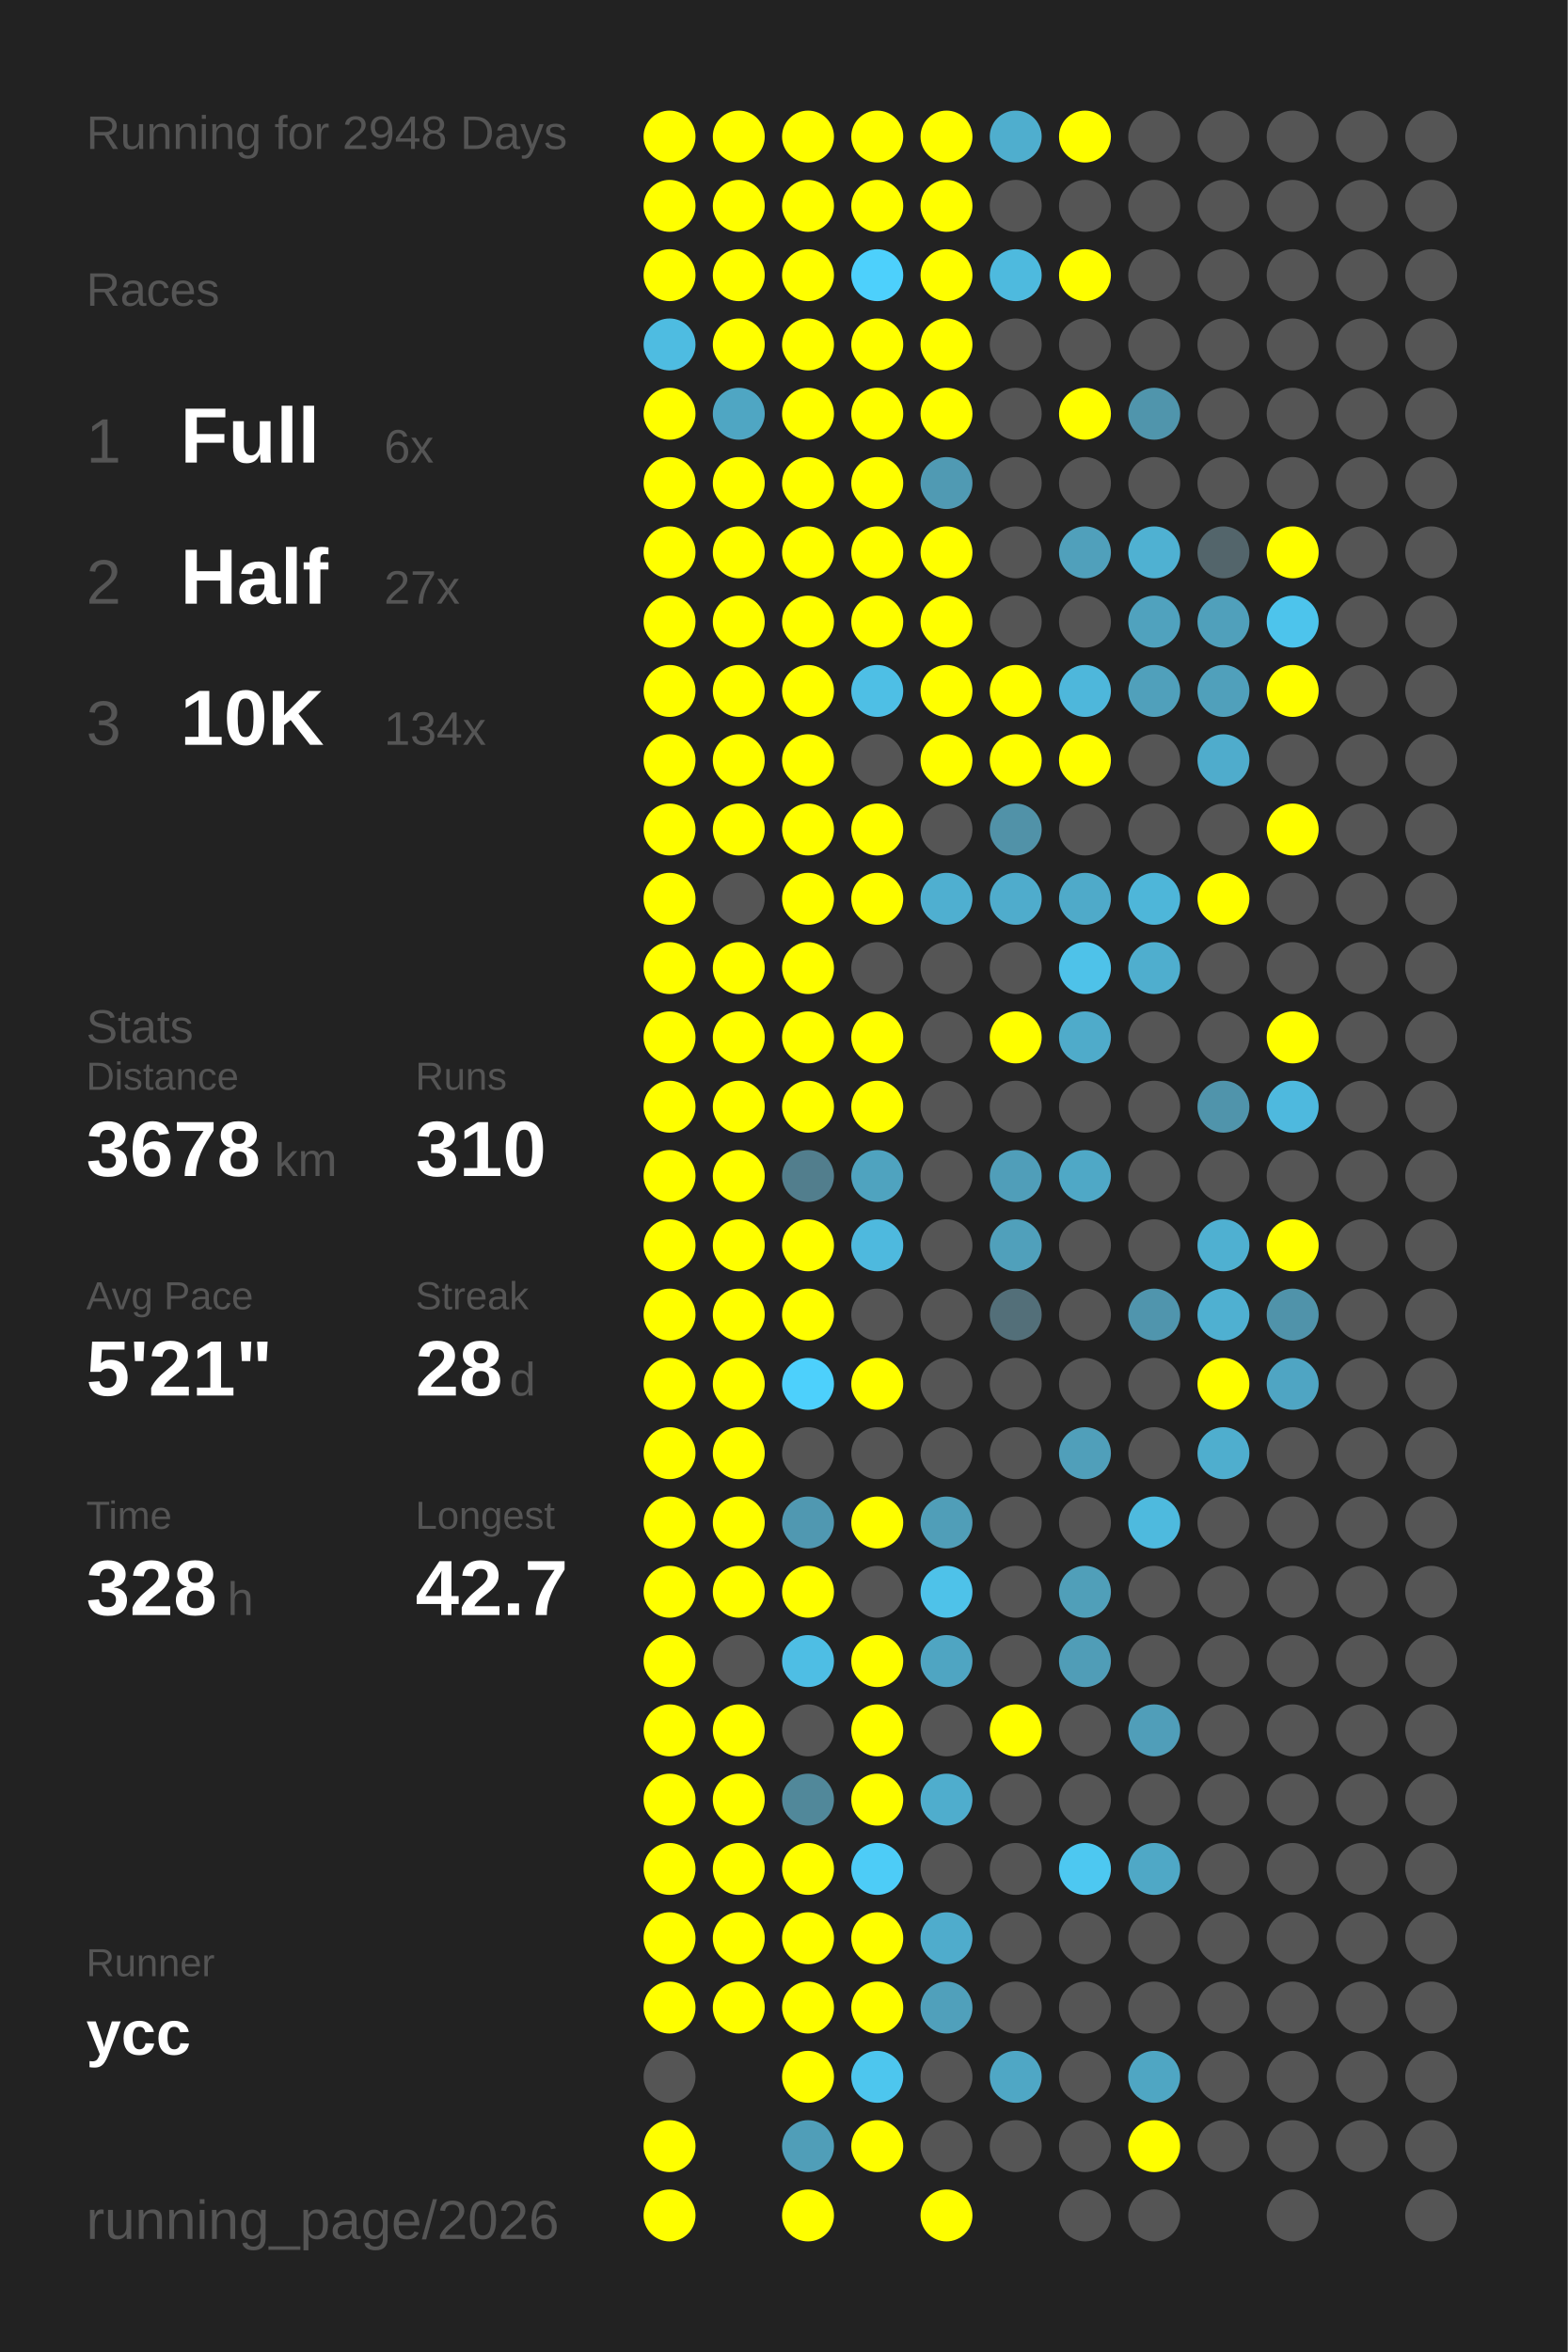
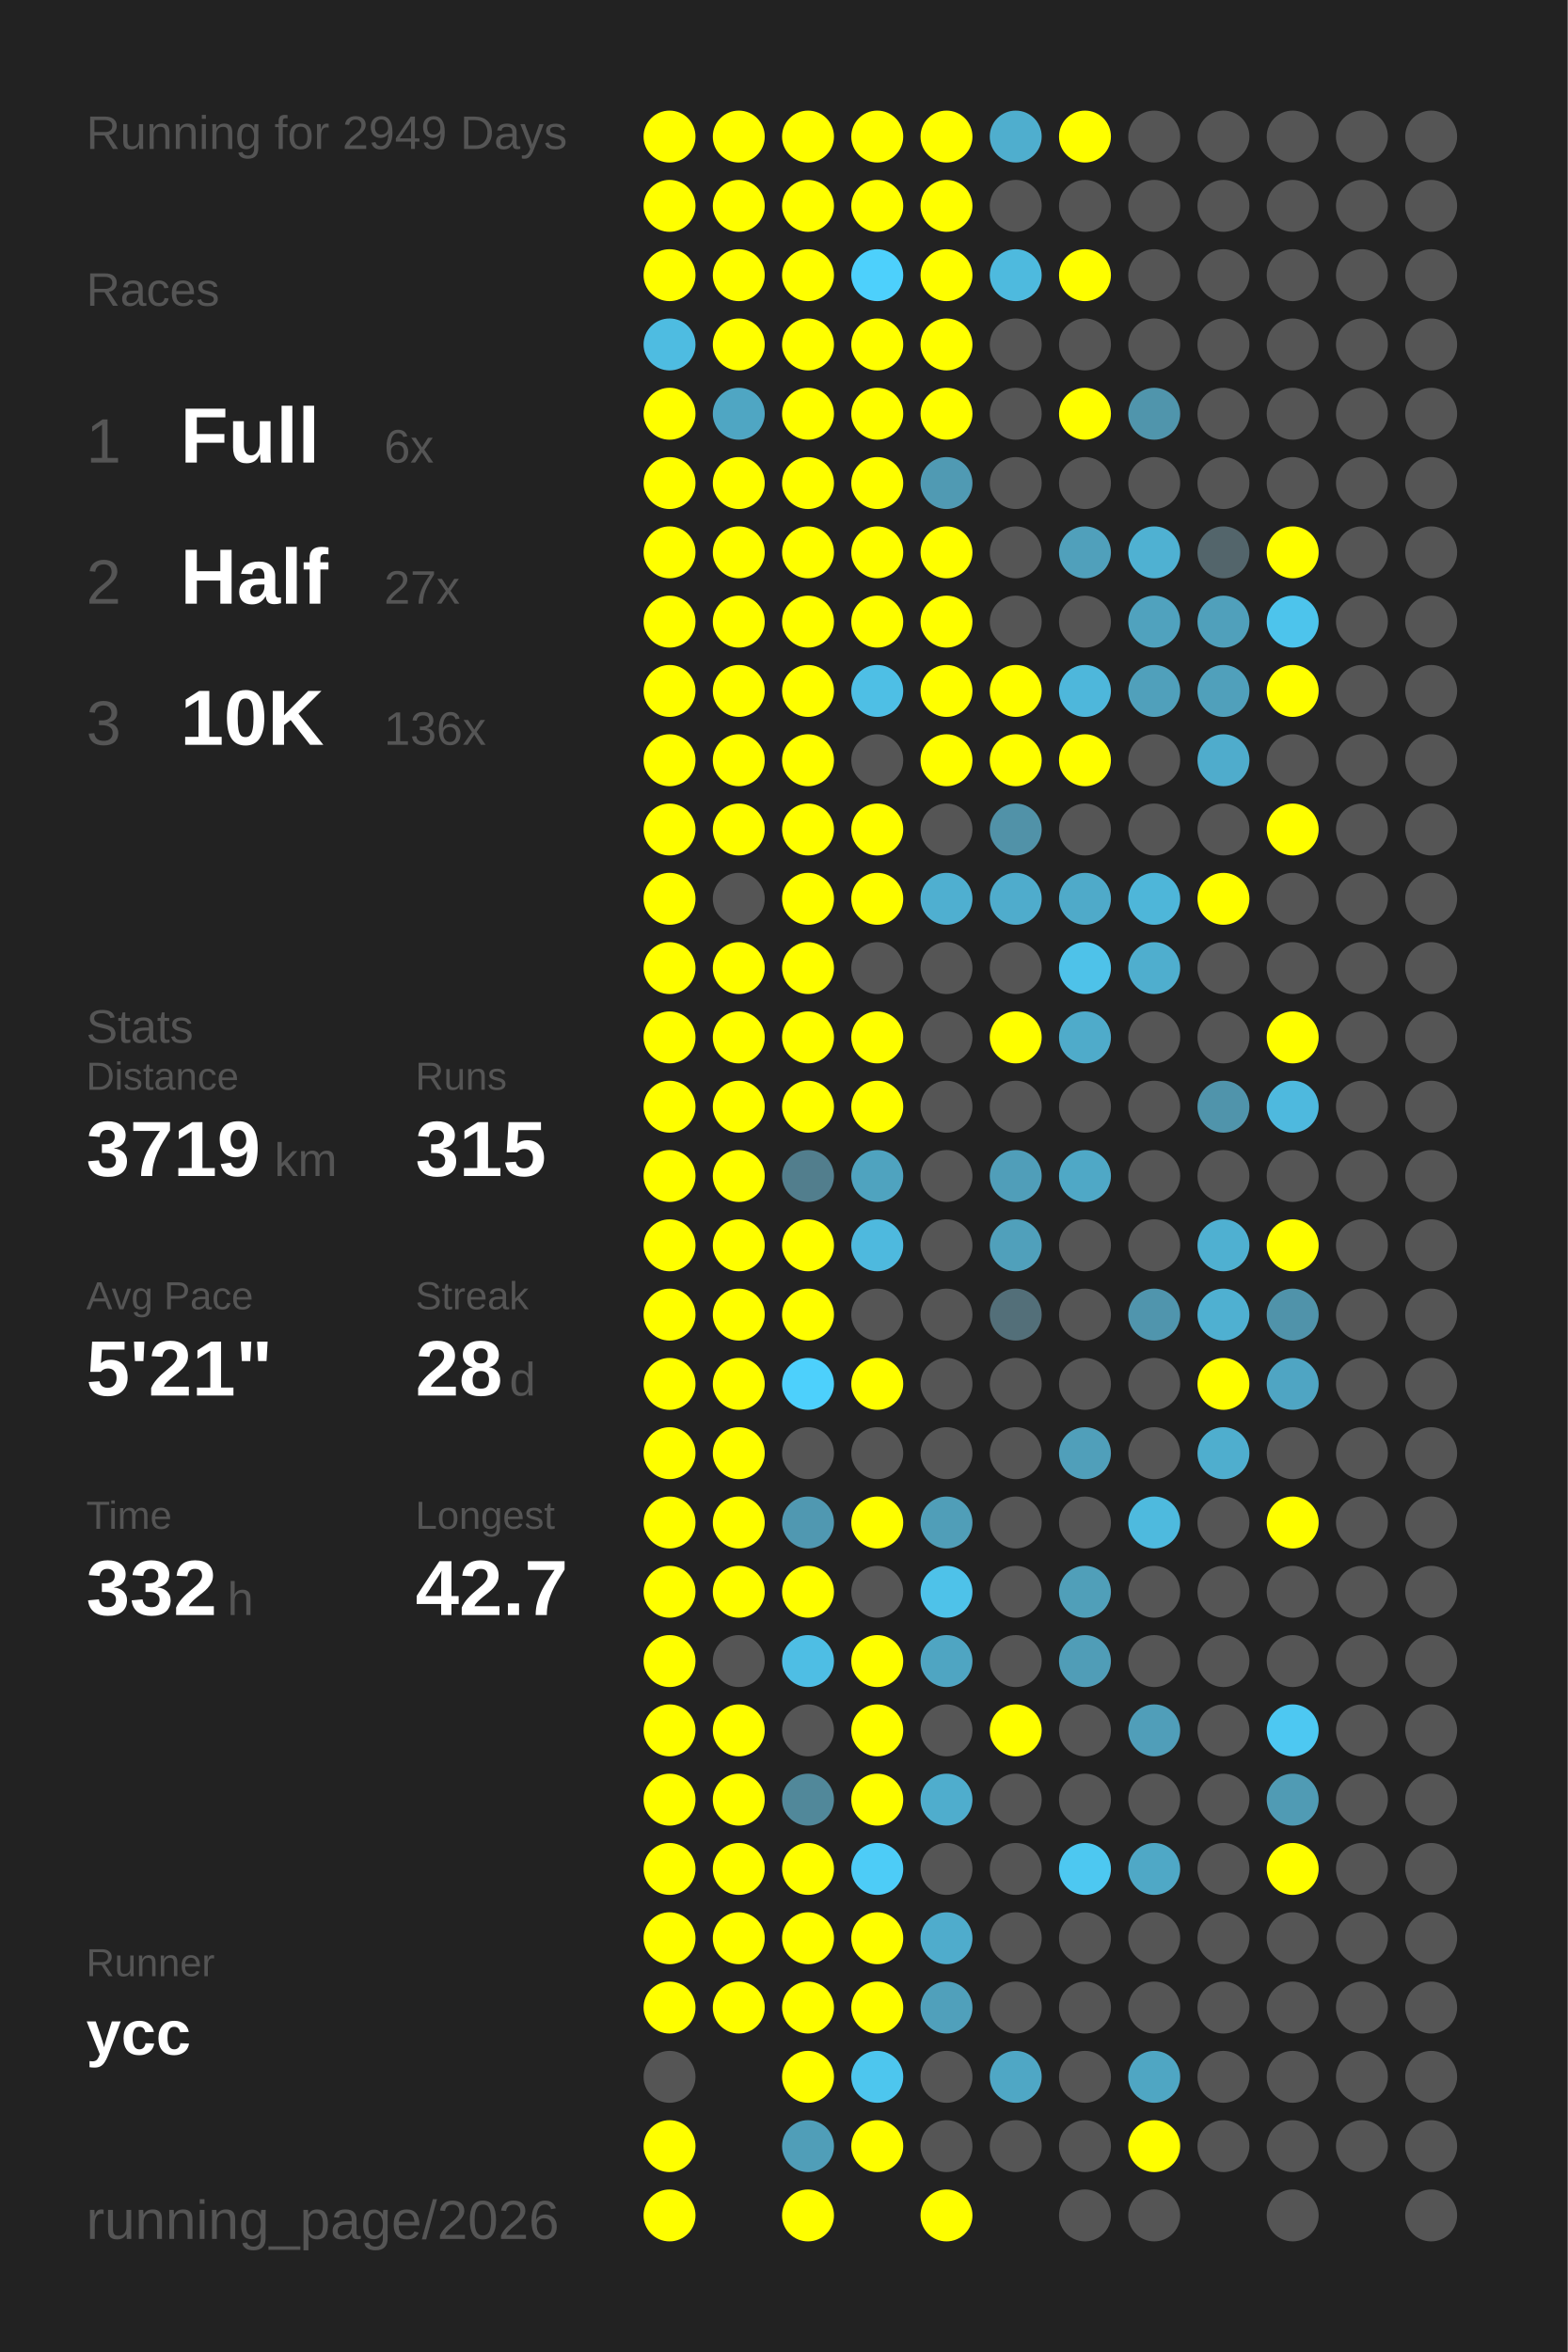
<svg xmlns="http://www.w3.org/2000/svg" baseProfile="full" height="300mm" version="1.1" viewBox="0,0,200,300" width="200mm">
  <defs />
  <rect fill="#222222" height="300" width="200" x="0" y="0" />
-   <text fill="#555555" style="font-size:6px; font-family:Arial;" x="11" y="19">Running for 2948 Days</text>
+   <text fill="#555555" style="font-size:6px; font-family:Arial;" x="11" y="19">Running for 2949 Days</text>
  <text fill="#555555" style="font-size:6px; font-family:Arial;" x="11" y="39">Races</text>
  <text fill="#555555" style="font-size:8px; font-family:Arial;" x="11" y="59">1</text>
  <text fill="#FFFFFF" style="font-size:10px; font-family:Arial; font-weight:bold;" x="23" y="59">Full</text>
  <text fill="#555555" style="font-size:6px; font-family:Arial;" x="49" y="59">6x</text>
  <text fill="#555555" style="font-size:8px; font-family:Arial;" x="11" y="77">2</text>
  <text fill="#FFFFFF" style="font-size:10px; font-family:Arial; font-weight:bold;" x="23" y="77">Half</text>
  <text fill="#555555" style="font-size:6px; font-family:Arial;" x="49" y="77">27x</text>
  <text fill="#555555" style="font-size:8px; font-family:Arial;" x="11" y="95">3</text>
  <text fill="#FFFFFF" style="font-size:10px; font-family:Arial; font-weight:bold;" x="23" y="95">10K</text>
-   <text fill="#555555" style="font-size:6px; font-family:Arial;" x="49" y="95">134x</text>
+   <text fill="#555555" style="font-size:6px; font-family:Arial;" x="49" y="95">136x</text>
  <text fill="#555555" style="font-size:6px; font-family:Arial;" x="11" y="133">Stats</text>
  <text fill="#555555" style="font-size:5px; font-family:Arial;" x="11" y="139">Distance</text>
-   <text fill="#FFFFFF" style="font-size:10px; font-family:Arial; font-weight:bold;" x="11" y="150">3678</text>
+   <text fill="#FFFFFF" style="font-size:10px; font-family:Arial; font-weight:bold;" x="11" y="150">3719</text>
  <text fill="#555555" style="font-size:6px; font-family:Arial;" x="35" y="150">km</text>
  <text fill="#555555" style="font-size:5px; font-family:Arial;" x="53" y="139">Runs</text>
-   <text fill="#FFFFFF" style="font-size:10px; font-family:Arial; font-weight:bold;" x="53" y="150">310</text>
+   <text fill="#FFFFFF" style="font-size:10px; font-family:Arial; font-weight:bold;" x="53" y="150">315</text>
  <text fill="#555555" style="font-size:5px; font-family:Arial;" x="11" y="167">Avg Pace</text>
  <text fill="#FFFFFF" style="font-size:10px; font-family:Arial; font-weight:bold;" x="11" y="178">5'21"</text>
  <text fill="#555555" style="font-size:5px; font-family:Arial;" x="53" y="167">Streak</text>
  <text fill="#FFFFFF" style="font-size:10px; font-family:Arial; font-weight:bold;" x="53" y="178">28</text>
  <text fill="#555555" style="font-size:6px; font-family:Arial;" x="65" y="178">d</text>
  <text fill="#555555" style="font-size:5px; font-family:Arial;" x="11" y="195">Time</text>
-   <text fill="#FFFFFF" style="font-size:10px; font-family:Arial; font-weight:bold;" x="11" y="206">328</text>
+   <text fill="#FFFFFF" style="font-size:10px; font-family:Arial; font-weight:bold;" x="11" y="206">332</text>
  <text fill="#555555" style="font-size:6px; font-family:Arial;" x="29" y="206">h</text>
  <text fill="#555555" style="font-size:5px; font-family:Arial;" x="53" y="195">Longest</text>
  <text fill="#FFFFFF" style="font-size:10px; font-family:Arial; font-weight:bold;" x="53" y="206">42.7</text>
  <text fill="#555555" style="font-size:5px; font-family:Arial;" x="11" y="252.065">Runner</text>
  <text fill="#FFFFFF" style="font-size:8px; font-family:Arial; font-weight:bold;" x="11" y="262.065">ycc</text>
  <text fill="#555555" style="font-size:7px; font-family:Arial;" x="11" y="285.581">running_page/2026</text>
  <circle cx="85.417" cy="17.419" fill="#FFFF00" r="3.312" />
  <circle cx="85.417" cy="26.258" fill="#FFFF00" r="3.312" />
  <circle cx="85.417" cy="35.097" fill="#FFFF00" r="3.312" />
  <circle cx="85.417" cy="43.935" fill="#4ebce1" r="3.312" />
  <circle cx="85.417" cy="52.774" fill="#FFFF00" r="3.312" />
  <circle cx="85.417" cy="61.613" fill="#FFFF00" r="3.312" />
  <circle cx="85.417" cy="70.452" fill="#FFFF00" r="3.312" />
  <circle cx="85.417" cy="79.29" fill="#FFFF00" r="3.312" />
  <circle cx="85.417" cy="88.129" fill="#FFFF00" r="3.312" />
  <circle cx="85.417" cy="96.968" fill="#FFFF00" r="3.312" />
  <circle cx="85.417" cy="105.806" fill="#FFFF00" r="3.312" />
  <circle cx="85.417" cy="114.645" fill="#FFFF00" r="3.312" />
  <circle cx="85.417" cy="123.484" fill="#FFFF00" r="3.312" />
  <circle cx="85.417" cy="132.323" fill="#FFFF00" r="3.312" />
  <circle cx="85.417" cy="141.161" fill="#FFFF00" r="3.312" />
  <circle cx="85.417" cy="150" fill="#FFFF00" r="3.312" />
  <circle cx="85.417" cy="158.839" fill="#FFFF00" r="3.312" />
  <circle cx="85.417" cy="167.677" fill="#FFFF00" r="3.312" />
  <circle cx="85.417" cy="176.516" fill="#FFFF00" r="3.312" />
  <circle cx="85.417" cy="185.355" fill="#FFFF00" r="3.312" />
  <circle cx="85.417" cy="194.194" fill="#FFFF00" r="3.312" />
  <circle cx="85.417" cy="203.032" fill="#FFFF00" r="3.312" />
  <circle cx="85.417" cy="211.871" fill="#FFFF00" r="3.312" />
  <circle cx="85.417" cy="220.71" fill="#FFFF00" r="3.312" />
  <circle cx="85.417" cy="229.548" fill="#FFFF00" r="3.312" />
  <circle cx="85.417" cy="238.387" fill="#FFFF00" r="3.312" />
  <circle cx="85.417" cy="247.226" fill="#FFFF00" r="3.312" />
  <circle cx="85.417" cy="256.065" fill="#FFFF00" r="3.312" />
  <circle cx="85.417" cy="264.903" fill="#555555" r="3.312" />
  <circle cx="85.417" cy="273.742" fill="#FFFF00" r="3.312" />
  <circle cx="85.417" cy="282.581" fill="#FFFF00" r="3.312" />
  <circle cx="94.25" cy="17.419" fill="#FFFF00" r="3.312" />
  <circle cx="94.25" cy="26.258" fill="#FFFF00" r="3.312" />
  <circle cx="94.25" cy="35.097" fill="#FFFF00" r="3.312" />
  <circle cx="94.25" cy="43.935" fill="#FFFF00" r="3.312" />
  <circle cx="94.25" cy="52.774" fill="#4fa6c3" r="3.312" />
  <circle cx="94.25" cy="61.613" fill="#FFFF00" r="3.312" />
  <circle cx="94.25" cy="70.452" fill="#FFFF00" r="3.312" />
  <circle cx="94.25" cy="79.29" fill="#FFFF00" r="3.312" />
  <circle cx="94.25" cy="88.129" fill="#FFFF00" r="3.312" />
  <circle cx="94.25" cy="96.968" fill="#FFFF00" r="3.312" />
  <circle cx="94.25" cy="105.806" fill="#FFFF00" r="3.312" />
  <circle cx="94.25" cy="114.645" fill="#555555" r="3.312" />
  <circle cx="94.25" cy="123.484" fill="#FFFF00" r="3.312" />
  <circle cx="94.25" cy="132.323" fill="#FFFF00" r="3.312" />
  <circle cx="94.25" cy="141.161" fill="#FFFF00" r="3.312" />
  <circle cx="94.25" cy="150" fill="#FFFF00" r="3.312" />
  <circle cx="94.25" cy="158.839" fill="#FFFF00" r="3.312" />
  <circle cx="94.25" cy="167.677" fill="#FFFF00" r="3.312" />
  <circle cx="94.25" cy="176.516" fill="#FFFF00" r="3.312" />
  <circle cx="94.25" cy="185.355" fill="#FFFF00" r="3.312" />
  <circle cx="94.25" cy="194.194" fill="#FFFF00" r="3.312" />
  <circle cx="94.25" cy="203.032" fill="#FFFF00" r="3.312" />
  <circle cx="94.25" cy="211.871" fill="#555555" r="3.312" />
  <circle cx="94.25" cy="220.71" fill="#FFFF00" r="3.312" />
  <circle cx="94.25" cy="229.548" fill="#FFFF00" r="3.312" />
  <circle cx="94.25" cy="238.387" fill="#FFFF00" r="3.312" />
  <circle cx="94.25" cy="247.226" fill="#FFFF00" r="3.312" />
  <circle cx="94.25" cy="256.065" fill="#FFFF00" r="3.312" />
  <circle cx="103.083" cy="17.419" fill="#FFFF00" r="3.312" />
  <circle cx="103.083" cy="26.258" fill="#FFFF00" r="3.312" />
  <circle cx="103.083" cy="35.097" fill="#FFFF00" r="3.312" />
  <circle cx="103.083" cy="43.935" fill="#FFFF00" r="3.312" />
  <circle cx="103.083" cy="52.774" fill="#FFFF00" r="3.312" />
  <circle cx="103.083" cy="61.613" fill="#FFFF00" r="3.312" />
  <circle cx="103.083" cy="70.452" fill="#FFFF00" r="3.312" />
  <circle cx="103.083" cy="79.29" fill="#FFFF00" r="3.312" />
  <circle cx="103.083" cy="88.129" fill="#FFFF00" r="3.312" />
  <circle cx="103.083" cy="96.968" fill="#FFFF00" r="3.312" />
  <circle cx="103.083" cy="105.806" fill="#FFFF00" r="3.312" />
  <circle cx="103.083" cy="114.645" fill="#FFFF00" r="3.312" />
  <circle cx="103.083" cy="123.484" fill="#FFFF00" r="3.312" />
  <circle cx="103.083" cy="132.323" fill="#FFFF00" r="3.312" />
  <circle cx="103.083" cy="141.161" fill="#FFFF00" r="3.312" />
  <circle cx="103.083" cy="150" fill="#527e8d" r="3.312" />
  <circle cx="103.083" cy="158.839" fill="#FFFF00" r="3.312" />
  <circle cx="103.083" cy="167.677" fill="#FFFF00" r="3.312" />
  <circle cx="103.083" cy="176.516" fill="#4dd0fc" r="3.312" />
  <circle cx="103.083" cy="185.355" fill="#555555" r="3.312" />
  <circle cx="103.083" cy="194.194" fill="#5098b1" r="3.312" />
  <circle cx="103.083" cy="203.032" fill="#FFFF00" r="3.312" />
  <circle cx="103.083" cy="211.871" fill="#4ebee4" r="3.312" />
  <circle cx="103.083" cy="220.71" fill="#555555" r="3.312" />
  <circle cx="103.083" cy="229.548" fill="#51889a" r="3.312" />
  <circle cx="103.083" cy="238.387" fill="#FFFF00" r="3.312" />
  <circle cx="103.083" cy="247.226" fill="#FFFF00" r="3.312" />
  <circle cx="103.083" cy="256.065" fill="#FFFF00" r="3.312" />
  <circle cx="103.083" cy="264.903" fill="#FFFF00" r="3.312" />
  <circle cx="103.083" cy="273.742" fill="#509eb8" r="3.312" />
  <circle cx="103.083" cy="282.581" fill="#FFFF00" r="3.312" />
  <circle cx="111.917" cy="17.419" fill="#FFFF00" r="3.312" />
  <circle cx="111.917" cy="26.258" fill="#FFFF00" r="3.312" />
  <circle cx="111.917" cy="35.097" fill="#4dd0fc" r="3.312" />
  <circle cx="111.917" cy="43.935" fill="#FFFF00" r="3.312" />
  <circle cx="111.917" cy="52.774" fill="#FFFF00" r="3.312" />
  <circle cx="111.917" cy="61.613" fill="#FFFF00" r="3.312" />
  <circle cx="111.917" cy="70.452" fill="#FFFF00" r="3.312" />
  <circle cx="111.917" cy="79.29" fill="#FFFF00" r="3.312" />
  <circle cx="111.917" cy="88.129" fill="#4ebfe5" r="3.312" />
  <circle cx="111.917" cy="96.968" fill="#555555" r="3.312" />
  <circle cx="111.917" cy="105.806" fill="#FFFF00" r="3.312" />
  <circle cx="111.917" cy="114.645" fill="#FFFF00" r="3.312" />
  <circle cx="111.917" cy="123.484" fill="#555555" r="3.312" />
  <circle cx="111.917" cy="132.323" fill="#FFFF00" r="3.312" />
  <circle cx="111.917" cy="141.161" fill="#FFFF00" r="3.312" />
  <circle cx="111.917" cy="150" fill="#4fa3bf" r="3.312" />
  <circle cx="111.917" cy="158.839" fill="#4eb9de" r="3.312" />
  <circle cx="111.917" cy="167.677" fill="#555555" r="3.312" />
  <circle cx="111.917" cy="176.516" fill="#FFFF00" r="3.312" />
  <circle cx="111.917" cy="185.355" fill="#555555" r="3.312" />
  <circle cx="111.917" cy="194.194" fill="#FFFF00" r="3.312" />
  <circle cx="111.917" cy="203.032" fill="#555555" r="3.312" />
  <circle cx="111.917" cy="211.871" fill="#FFFF00" r="3.312" />
  <circle cx="111.917" cy="220.71" fill="#FFFF00" r="3.312" />
  <circle cx="111.917" cy="229.548" fill="#FFFF00" r="3.312" />
  <circle cx="111.917" cy="238.387" fill="#4dccf7" r="3.312" />
  <circle cx="111.917" cy="247.226" fill="#FFFF00" r="3.312" />
  <circle cx="111.917" cy="256.065" fill="#FFFF00" r="3.312" />
  <circle cx="111.917" cy="264.903" fill="#4dc6ee" r="3.312" />
  <circle cx="111.917" cy="273.742" fill="#FFFF00" r="3.312" />
  <circle cx="120.75" cy="17.419" fill="#FFFF00" r="3.312" />
  <circle cx="120.75" cy="26.258" fill="#FFFF00" r="3.312" />
  <circle cx="120.75" cy="35.097" fill="#FFFF00" r="3.312" />
  <circle cx="120.75" cy="43.935" fill="#FFFF00" r="3.312" />
  <circle cx="120.75" cy="52.774" fill="#FFFF00" r="3.312" />
  <circle cx="120.75" cy="61.613" fill="#509ab3" r="3.312" />
  <circle cx="120.75" cy="70.452" fill="#FFFF00" r="3.312" />
  <circle cx="120.75" cy="79.29" fill="#FFFF00" r="3.312" />
  <circle cx="120.75" cy="88.129" fill="#FFFF00" r="3.312" />
  <circle cx="120.75" cy="96.968" fill="#FFFF00" r="3.312" />
  <circle cx="120.75" cy="105.806" fill="#555555" r="3.312" />
  <circle cx="120.75" cy="114.645" fill="#4fafd0" r="3.312" />
  <circle cx="120.75" cy="123.484" fill="#555555" r="3.312" />
  <circle cx="120.75" cy="132.323" fill="#555555" r="3.312" />
  <circle cx="120.75" cy="141.161" fill="#555555" r="3.312" />
  <circle cx="120.75" cy="150" fill="#555555" r="3.312" />
  <circle cx="120.75" cy="158.839" fill="#555555" r="3.312" />
  <circle cx="120.75" cy="167.677" fill="#555555" r="3.312" />
  <circle cx="120.75" cy="176.516" fill="#555555" r="3.312" />
  <circle cx="120.75" cy="185.355" fill="#555555" r="3.312" />
  <circle cx="120.75" cy="194.194" fill="#509eb8" r="3.312" />
  <circle cx="120.75" cy="203.032" fill="#4ec2e9" r="3.312" />
  <circle cx="120.75" cy="211.871" fill="#4fa5c2" r="3.312" />
  <circle cx="120.75" cy="220.71" fill="#555555" r="3.312" />
  <circle cx="120.75" cy="229.548" fill="#4fadcd" r="3.312" />
  <circle cx="120.75" cy="238.387" fill="#555555" r="3.312" />
  <circle cx="120.75" cy="247.226" fill="#4faccc" r="3.312" />
  <circle cx="120.75" cy="256.065" fill="#50a0bb" r="3.312" />
  <circle cx="120.75" cy="264.903" fill="#555555" r="3.312" />
  <circle cx="120.75" cy="273.742" fill="#555555" r="3.312" />
  <circle cx="120.75" cy="282.581" fill="#FFFF00" r="3.312" />
  <circle cx="129.583" cy="17.419" fill="#4faece" r="3.312" />
  <circle cx="129.583" cy="26.258" fill="#555555" r="3.312" />
  <circle cx="129.583" cy="35.097" fill="#4ebade" r="3.312" />
  <circle cx="129.583" cy="43.935" fill="#555555" r="3.312" />
  <circle cx="129.583" cy="52.774" fill="#555555" r="3.312" />
  <circle cx="129.583" cy="61.613" fill="#555555" r="3.312" />
  <circle cx="129.583" cy="70.452" fill="#555555" r="3.312" />
  <circle cx="129.583" cy="79.29" fill="#555555" r="3.312" />
  <circle cx="129.583" cy="88.129" fill="#FFFF00" r="3.312" />
  <circle cx="129.583" cy="96.968" fill="#FFFF00" r="3.312" />
  <circle cx="129.583" cy="105.806" fill="#5192a8" r="3.312" />
  <circle cx="129.583" cy="114.645" fill="#4faccc" r="3.312" />
  <circle cx="129.583" cy="123.484" fill="#555555" r="3.312" />
  <circle cx="129.583" cy="132.323" fill="#FFFF00" r="3.312" />
  <circle cx="129.583" cy="141.161" fill="#555555" r="3.312" />
  <circle cx="129.583" cy="150" fill="#509eb9" r="3.312" />
  <circle cx="129.583" cy="158.839" fill="#50a0bb" r="3.312" />
  <circle cx="129.583" cy="167.677" fill="#536f79" r="3.312" />
  <circle cx="129.583" cy="176.516" fill="#555555" r="3.312" />
  <circle cx="129.583" cy="185.355" fill="#555555" r="3.312" />
  <circle cx="129.583" cy="194.194" fill="#555555" r="3.312" />
  <circle cx="129.583" cy="203.032" fill="#555555" r="3.312" />
  <circle cx="129.583" cy="211.871" fill="#555555" r="3.312" />
  <circle cx="129.583" cy="220.71" fill="#FFFF00" r="3.312" />
  <circle cx="129.583" cy="229.548" fill="#555555" r="3.312" />
  <circle cx="129.583" cy="238.387" fill="#555555" r="3.312" />
  <circle cx="129.583" cy="247.226" fill="#555555" r="3.312" />
  <circle cx="129.583" cy="256.065" fill="#555555" r="3.312" />
  <circle cx="129.583" cy="264.903" fill="#4fa7c5" r="3.312" />
  <circle cx="129.583" cy="273.742" fill="#555555" r="3.312" />
  <circle cx="138.417" cy="17.419" fill="#FFFF00" r="3.312" />
  <circle cx="138.417" cy="26.258" fill="#555555" r="3.312" />
  <circle cx="138.417" cy="35.097" fill="#FFFF00" r="3.312" />
  <circle cx="138.417" cy="43.935" fill="#555555" r="3.312" />
  <circle cx="138.417" cy="52.774" fill="#FFFF00" r="3.312" />
  <circle cx="138.417" cy="61.613" fill="#555555" r="3.312" />
  <circle cx="138.417" cy="70.452" fill="#50a0bb" r="3.312" />
  <circle cx="138.417" cy="79.29" fill="#555555" r="3.312" />
  <circle cx="138.417" cy="88.129" fill="#4eb7db" r="3.312" />
  <circle cx="138.417" cy="96.968" fill="#FFFF00" r="3.312" />
  <circle cx="138.417" cy="105.806" fill="#555555" r="3.312" />
  <circle cx="138.417" cy="114.645" fill="#4faac9" r="3.312" />
  <circle cx="138.417" cy="123.484" fill="#4ec2e9" r="3.312" />
  <circle cx="138.417" cy="132.323" fill="#4fabca" r="3.312" />
  <circle cx="138.417" cy="141.161" fill="#555555" r="3.312" />
  <circle cx="138.417" cy="150" fill="#4fa8c6" r="3.312" />
  <circle cx="138.417" cy="158.839" fill="#555555" r="3.312" />
  <circle cx="138.417" cy="167.677" fill="#555555" r="3.312" />
  <circle cx="138.417" cy="176.516" fill="#555555" r="3.312" />
  <circle cx="138.417" cy="185.355" fill="#509fba" r="3.312" />
  <circle cx="138.417" cy="194.194" fill="#555555" r="3.312" />
  <circle cx="138.417" cy="203.032" fill="#509fb9" r="3.312" />
  <circle cx="138.417" cy="211.871" fill="#509db7" r="3.312" />
  <circle cx="138.417" cy="220.71" fill="#555555" r="3.312" />
  <circle cx="138.417" cy="229.548" fill="#555555" r="3.312" />
  <circle cx="138.417" cy="238.387" fill="#4dc8f1" r="3.312" />
  <circle cx="138.417" cy="247.226" fill="#555555" r="3.312" />
  <circle cx="138.417" cy="256.065" fill="#555555" r="3.312" />
  <circle cx="138.417" cy="264.903" fill="#555555" r="3.312" />
  <circle cx="138.417" cy="273.742" fill="#555555" r="3.312" />
  <circle cx="138.417" cy="282.581" fill="#555555" r="3.312" />
  <circle cx="147.25" cy="17.419" fill="#555555" r="3.312" />
  <circle cx="147.25" cy="26.258" fill="#555555" r="3.312" />
  <circle cx="147.25" cy="35.097" fill="#555555" r="3.312" />
  <circle cx="147.25" cy="43.935" fill="#555555" r="3.312" />
  <circle cx="147.25" cy="52.774" fill="#5095ac" r="3.312" />
  <circle cx="147.25" cy="61.613" fill="#555555" r="3.312" />
  <circle cx="147.25" cy="70.452" fill="#4fb1d2" r="3.312" />
  <circle cx="147.25" cy="79.29" fill="#50a2be" r="3.312" />
  <circle cx="147.25" cy="88.129" fill="#50a0bb" r="3.312" />
  <circle cx="147.25" cy="96.968" fill="#555555" r="3.312" />
  <circle cx="147.25" cy="105.806" fill="#555555" r="3.312" />
  <circle cx="147.25" cy="114.645" fill="#4eb6d9" r="3.312" />
  <circle cx="147.25" cy="123.484" fill="#4faece" r="3.312" />
  <circle cx="147.25" cy="132.323" fill="#555555" r="3.312" />
  <circle cx="147.25" cy="141.161" fill="#555555" r="3.312" />
  <circle cx="147.25" cy="150" fill="#555555" r="3.312" />
  <circle cx="147.25" cy="158.839" fill="#555555" r="3.312" />
  <circle cx="147.25" cy="167.677" fill="#5095ad" r="3.312" />
  <circle cx="147.25" cy="176.516" fill="#555555" r="3.312" />
  <circle cx="147.25" cy="185.355" fill="#555555" r="3.312" />
  <circle cx="147.25" cy="194.194" fill="#4ebade" r="3.312" />
  <circle cx="147.25" cy="203.032" fill="#555555" r="3.312" />
  <circle cx="147.25" cy="211.871" fill="#555555" r="3.312" />
  <circle cx="147.25" cy="220.71" fill="#509eb9" r="3.312" />
  <circle cx="147.25" cy="229.548" fill="#555555" r="3.312" />
  <circle cx="147.25" cy="238.387" fill="#4fa8c6" r="3.312" />
  <circle cx="147.25" cy="247.226" fill="#555555" r="3.312" />
  <circle cx="147.25" cy="256.065" fill="#555555" r="3.312" />
  <circle cx="147.25" cy="264.903" fill="#4fa6c3" r="3.312" />
  <circle cx="147.25" cy="273.742" fill="#FFFF00" r="3.312" />
  <circle cx="147.25" cy="282.581" fill="#555555" r="3.312" />
  <circle cx="156.083" cy="17.419" fill="#555555" r="3.312" />
  <circle cx="156.083" cy="26.258" fill="#555555" r="3.312" />
  <circle cx="156.083" cy="35.097" fill="#555555" r="3.312" />
  <circle cx="156.083" cy="43.935" fill="#555555" r="3.312" />
  <circle cx="156.083" cy="52.774" fill="#555555" r="3.312" />
  <circle cx="156.083" cy="61.613" fill="#555555" r="3.312" />
  <circle cx="156.083" cy="70.452" fill="#53656b" r="3.312" />
  <circle cx="156.083" cy="79.29" fill="#50a0bb" r="3.312" />
  <circle cx="156.083" cy="88.129" fill="#50a0bb" r="3.312" />
  <circle cx="156.083" cy="96.968" fill="#4faccc" r="3.312" />
  <circle cx="156.083" cy="105.806" fill="#555555" r="3.312" />
  <circle cx="156.083" cy="114.645" fill="#FFFF00" r="3.312" />
  <circle cx="156.083" cy="123.484" fill="#555555" r="3.312" />
  <circle cx="156.083" cy="132.323" fill="#555555" r="3.312" />
  <circle cx="156.083" cy="141.161" fill="#5094ab" r="3.312" />
  <circle cx="156.083" cy="150" fill="#555555" r="3.312" />
  <circle cx="156.083" cy="158.839" fill="#4fb0d1" r="3.312" />
  <circle cx="156.083" cy="167.677" fill="#4fb0d1" r="3.312" />
  <circle cx="156.083" cy="176.516" fill="#FFFF00" r="3.312" />
  <circle cx="156.083" cy="185.355" fill="#4faece" r="3.312" />
  <circle cx="156.083" cy="194.194" fill="#555555" r="3.312" />
  <circle cx="156.083" cy="203.032" fill="#555555" r="3.312" />
  <circle cx="156.083" cy="211.871" fill="#555555" r="3.312" />
  <circle cx="156.083" cy="220.71" fill="#555555" r="3.312" />
  <circle cx="156.083" cy="229.548" fill="#555555" r="3.312" />
  <circle cx="156.083" cy="238.387" fill="#555555" r="3.312" />
  <circle cx="156.083" cy="247.226" fill="#555555" r="3.312" />
  <circle cx="156.083" cy="256.065" fill="#555555" r="3.312" />
  <circle cx="156.083" cy="264.903" fill="#555555" r="3.312" />
  <circle cx="156.083" cy="273.742" fill="#555555" r="3.312" />
  <circle cx="164.917" cy="17.419" fill="#555555" r="3.312" />
  <circle cx="164.917" cy="26.258" fill="#555555" r="3.312" />
  <circle cx="164.917" cy="35.097" fill="#555555" r="3.312" />
  <circle cx="164.917" cy="43.935" fill="#555555" r="3.312" />
  <circle cx="164.917" cy="52.774" fill="#555555" r="3.312" />
  <circle cx="164.917" cy="61.613" fill="#555555" r="3.312" />
  <circle cx="164.917" cy="70.452" fill="#FFFF00" r="3.312" />
  <circle cx="164.917" cy="79.29" fill="#4dc4ec" r="3.312" />
  <circle cx="164.917" cy="88.129" fill="#FFFF00" r="3.312" />
  <circle cx="164.917" cy="96.968" fill="#555555" r="3.312" />
  <circle cx="164.917" cy="105.806" fill="#FFFF00" r="3.312" />
  <circle cx="164.917" cy="114.645" fill="#555555" r="3.312" />
  <circle cx="164.917" cy="123.484" fill="#555555" r="3.312" />
  <circle cx="164.917" cy="132.323" fill="#FFFF00" r="3.312" />
  <circle cx="164.917" cy="141.161" fill="#4eb9de" r="3.312" />
  <circle cx="164.917" cy="150" fill="#555555" r="3.312" />
  <circle cx="164.917" cy="158.839" fill="#FFFF00" r="3.312" />
  <circle cx="164.917" cy="167.677" fill="#5093aa" r="3.312" />
  <circle cx="164.917" cy="176.516" fill="#4fa5c3" r="3.312" />
  <circle cx="164.917" cy="185.355" fill="#555555" r="3.312" />
-   <circle cx="164.917" cy="194.194" fill="#555555" r="3.312" />
+   <circle cx="164.917" cy="194.194" fill="#FFFF00" r="3.312" />
  <circle cx="164.917" cy="203.032" fill="#555555" r="3.312" />
  <circle cx="164.917" cy="211.871" fill="#555555" r="3.312" />
-   <circle cx="164.917" cy="220.71" fill="#555555" r="3.312" />
-   <circle cx="164.917" cy="229.548" fill="#555555" r="3.312" />
-   <circle cx="164.917" cy="238.387" fill="#555555" r="3.312" />
+   <circle cx="164.917" cy="220.71" fill="#4dc8f2" r="3.312" />
+   <circle cx="164.917" cy="229.548" fill="#509bb4" r="3.312" />
+   <circle cx="164.917" cy="238.387" fill="#FFFF00" r="3.312" />
  <circle cx="164.917" cy="247.226" fill="#555555" r="3.312" />
  <circle cx="164.917" cy="256.065" fill="#555555" r="3.312" />
  <circle cx="164.917" cy="264.903" fill="#555555" r="3.312" />
  <circle cx="164.917" cy="273.742" fill="#555555" r="3.312" />
  <circle cx="164.917" cy="282.581" fill="#555555" r="3.312" />
  <circle cx="173.75" cy="17.419" fill="#555555" r="3.312" />
  <circle cx="173.75" cy="26.258" fill="#555555" r="3.312" />
  <circle cx="173.75" cy="35.097" fill="#555555" r="3.312" />
  <circle cx="173.75" cy="43.935" fill="#555555" r="3.312" />
  <circle cx="173.75" cy="52.774" fill="#555555" r="3.312" />
  <circle cx="173.75" cy="61.613" fill="#555555" r="3.312" />
  <circle cx="173.75" cy="70.452" fill="#555555" r="3.312" />
  <circle cx="173.75" cy="79.29" fill="#555555" r="3.312" />
  <circle cx="173.75" cy="88.129" fill="#555555" r="3.312" />
  <circle cx="173.75" cy="96.968" fill="#555555" r="3.312" />
  <circle cx="173.75" cy="105.806" fill="#555555" r="3.312" />
  <circle cx="173.75" cy="114.645" fill="#555555" r="3.312" />
  <circle cx="173.75" cy="123.484" fill="#555555" r="3.312" />
  <circle cx="173.75" cy="132.323" fill="#555555" r="3.312" />
  <circle cx="173.75" cy="141.161" fill="#555555" r="3.312" />
  <circle cx="173.75" cy="150" fill="#555555" r="3.312" />
  <circle cx="173.75" cy="158.839" fill="#555555" r="3.312" />
  <circle cx="173.75" cy="167.677" fill="#555555" r="3.312" />
  <circle cx="173.75" cy="176.516" fill="#555555" r="3.312" />
  <circle cx="173.75" cy="185.355" fill="#555555" r="3.312" />
  <circle cx="173.75" cy="194.194" fill="#555555" r="3.312" />
  <circle cx="173.75" cy="203.032" fill="#555555" r="3.312" />
  <circle cx="173.75" cy="211.871" fill="#555555" r="3.312" />
  <circle cx="173.75" cy="220.71" fill="#555555" r="3.312" />
  <circle cx="173.75" cy="229.548" fill="#555555" r="3.312" />
  <circle cx="173.75" cy="238.387" fill="#555555" r="3.312" />
  <circle cx="173.75" cy="247.226" fill="#555555" r="3.312" />
  <circle cx="173.75" cy="256.065" fill="#555555" r="3.312" />
  <circle cx="173.75" cy="264.903" fill="#555555" r="3.312" />
  <circle cx="173.75" cy="273.742" fill="#555555" r="3.312" />
  <circle cx="182.583" cy="17.419" fill="#555555" r="3.312" />
  <circle cx="182.583" cy="26.258" fill="#555555" r="3.312" />
  <circle cx="182.583" cy="35.097" fill="#555555" r="3.312" />
  <circle cx="182.583" cy="43.935" fill="#555555" r="3.312" />
  <circle cx="182.583" cy="52.774" fill="#555555" r="3.312" />
  <circle cx="182.583" cy="61.613" fill="#555555" r="3.312" />
  <circle cx="182.583" cy="70.452" fill="#555555" r="3.312" />
  <circle cx="182.583" cy="79.29" fill="#555555" r="3.312" />
  <circle cx="182.583" cy="88.129" fill="#555555" r="3.312" />
  <circle cx="182.583" cy="96.968" fill="#555555" r="3.312" />
  <circle cx="182.583" cy="105.806" fill="#555555" r="3.312" />
  <circle cx="182.583" cy="114.645" fill="#555555" r="3.312" />
  <circle cx="182.583" cy="123.484" fill="#555555" r="3.312" />
  <circle cx="182.583" cy="132.323" fill="#555555" r="3.312" />
  <circle cx="182.583" cy="141.161" fill="#555555" r="3.312" />
  <circle cx="182.583" cy="150" fill="#555555" r="3.312" />
  <circle cx="182.583" cy="158.839" fill="#555555" r="3.312" />
  <circle cx="182.583" cy="167.677" fill="#555555" r="3.312" />
  <circle cx="182.583" cy="176.516" fill="#555555" r="3.312" />
  <circle cx="182.583" cy="185.355" fill="#555555" r="3.312" />
  <circle cx="182.583" cy="194.194" fill="#555555" r="3.312" />
  <circle cx="182.583" cy="203.032" fill="#555555" r="3.312" />
  <circle cx="182.583" cy="211.871" fill="#555555" r="3.312" />
  <circle cx="182.583" cy="220.71" fill="#555555" r="3.312" />
  <circle cx="182.583" cy="229.548" fill="#555555" r="3.312" />
  <circle cx="182.583" cy="238.387" fill="#555555" r="3.312" />
  <circle cx="182.583" cy="247.226" fill="#555555" r="3.312" />
  <circle cx="182.583" cy="256.065" fill="#555555" r="3.312" />
  <circle cx="182.583" cy="264.903" fill="#555555" r="3.312" />
  <circle cx="182.583" cy="273.742" fill="#555555" r="3.312" />
  <circle cx="182.583" cy="282.581" fill="#555555" r="3.312" />
</svg>
